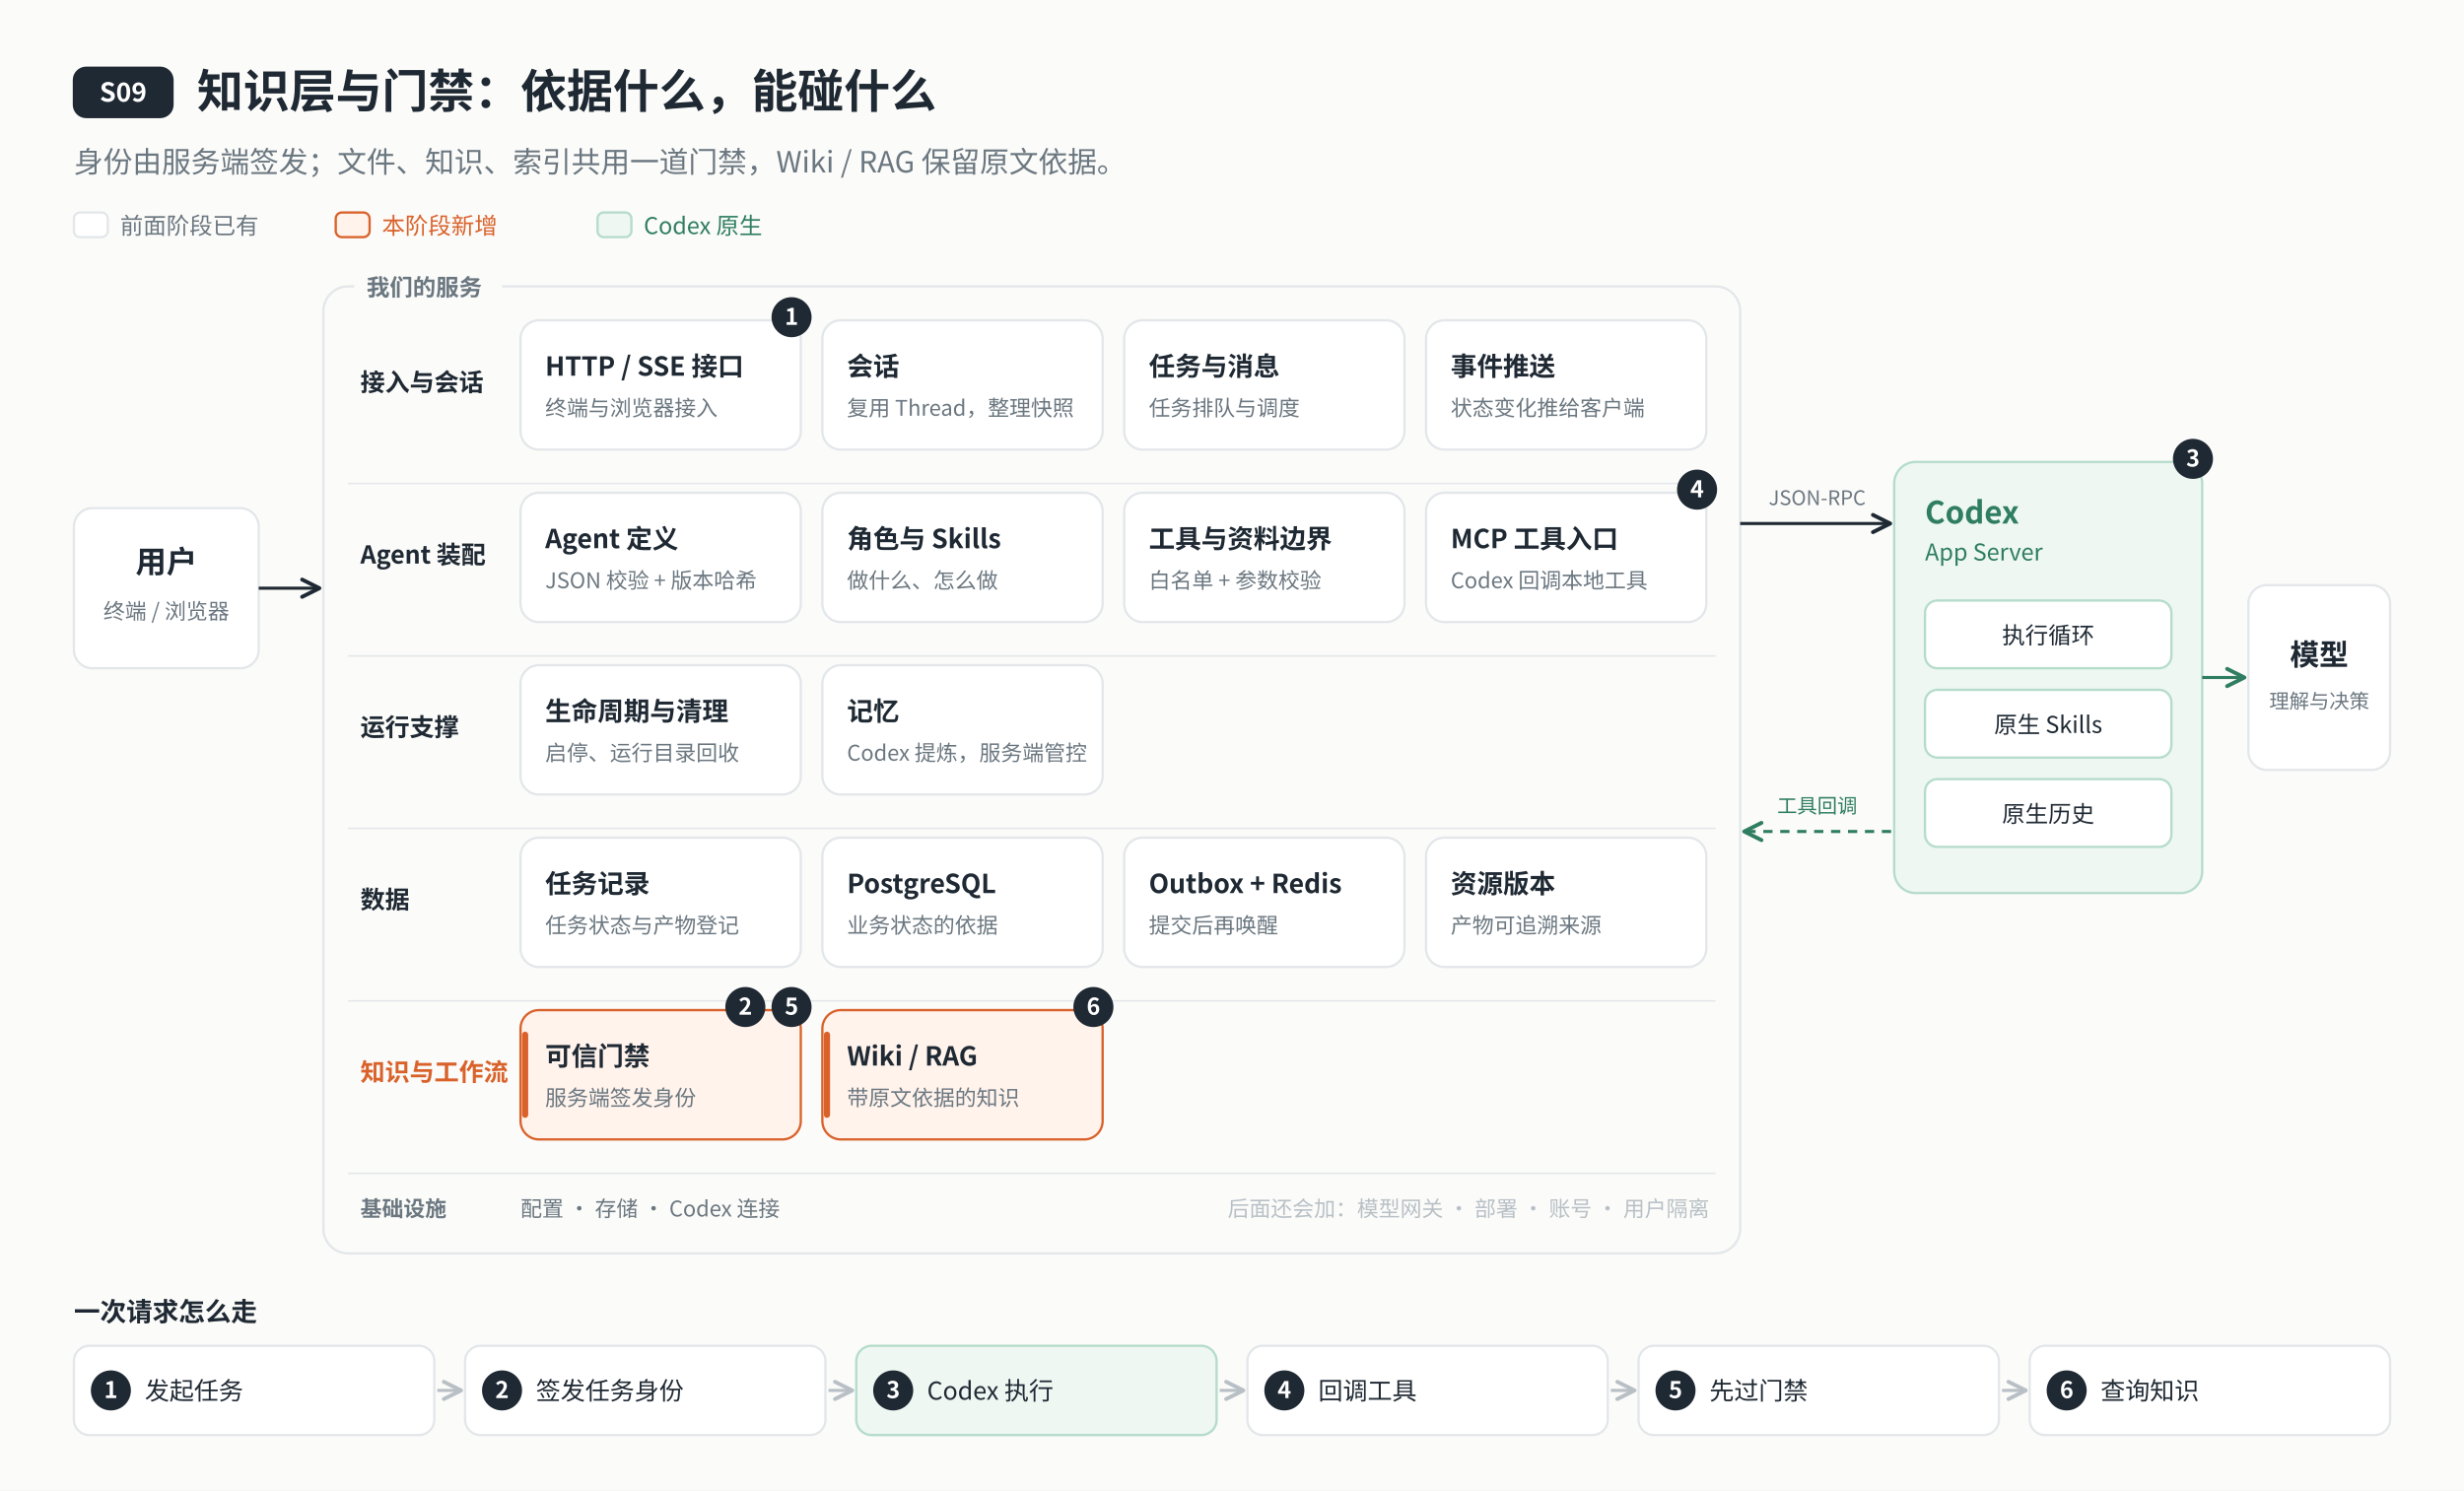
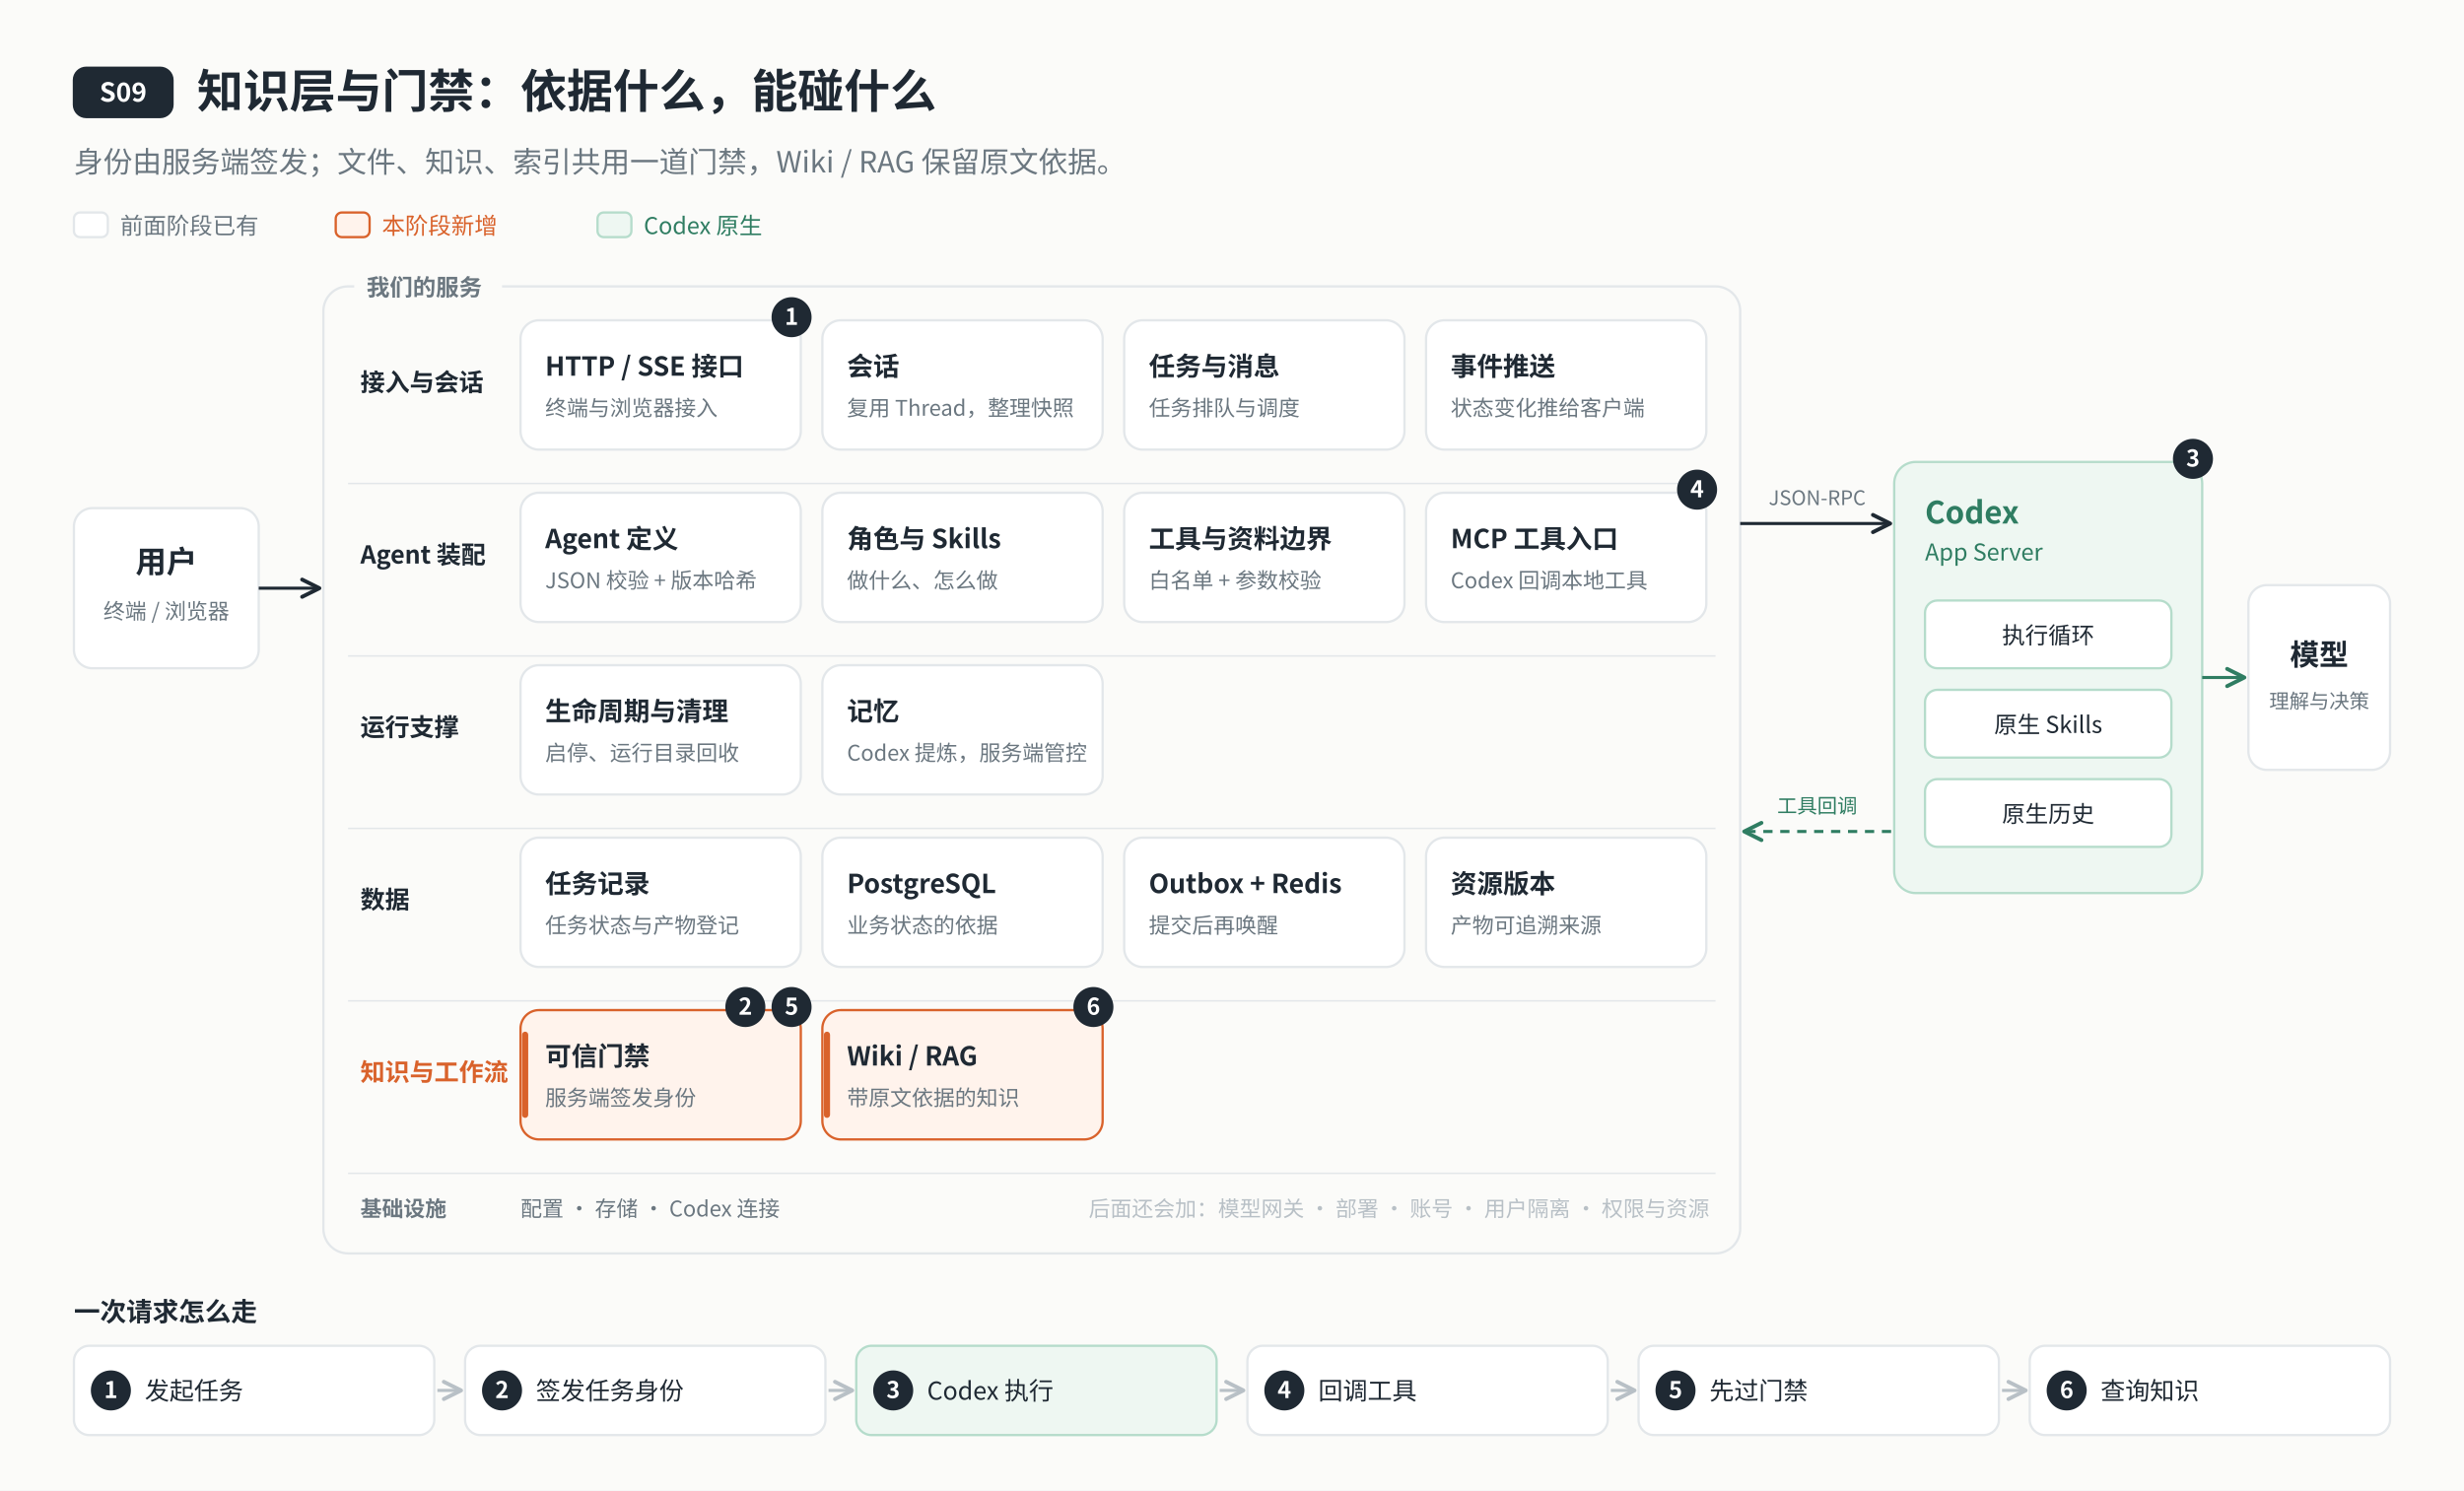
<svg xmlns="http://www.w3.org/2000/svg" width="1600" height="968" viewBox="0 0 1600 968" role="img" aria-labelledby="title desc">
  <defs>
    <marker id="mB8C0C6" viewBox="0 0 10 10" refX="8" refY="5" markerWidth="7" markerHeight="7" orient="auto-start-reverse">
      <path d="M1 1 L9 5 L1 9" fill="none" stroke="#B8C0C6" stroke-width="1.8" stroke-linecap="round" stroke-linejoin="round" />
    </marker>
    <marker id="m1F2933" viewBox="0 0 10 10" refX="8" refY="5" markerWidth="7" markerHeight="7" orient="auto-start-reverse">
      <path d="M1 1 L9 5 L1 9" fill="none" stroke="#1F2933" stroke-width="1.8" stroke-linecap="round" stroke-linejoin="round" />
    </marker>
    <marker id="m2F7D62" viewBox="0 0 10 10" refX="8" refY="5" markerWidth="7" markerHeight="7" orient="auto-start-reverse">
      <path d="M1 1 L9 5 L1 9" fill="none" stroke="#2F7D62" stroke-width="1.8" stroke-linecap="round" stroke-linejoin="round" />
    </marker>
  </defs>
  <g font-family="PingFang SC, Microsoft YaHei, Noto Sans CJK SC, sans-serif">
    <rect x="0" y="0" width="1600" height="968" fill="#FBFBF9" />
    <rect x="48" y="44" width="64" height="32" rx="8" fill="#1F2933" stroke="#1F2933" stroke-width="1.5" />
    <text x="80" y="66" font-size="17" fill="#fff" font-weight="700" text-anchor="middle">S09</text>
    <text x="128" y="70" font-size="30" fill="#1F2933" font-weight="700" text-anchor="start">知识层与门禁：依据什么，能碰什么</text>
    <text x="48" y="112" font-size="19" fill="#6B7780" font-weight="400" text-anchor="start">身份由服务端签发；文件、知识、索引共用一道门禁，Wiki / RAG 保留原文依据。</text>
    <rect x="48" y="138" width="22" height="16" rx="4" fill="#FFFFFF" stroke="#E3E7EA" stroke-width="1.5" />
    <text x="78" y="152" font-size="15" fill="#6B7780" font-weight="400" text-anchor="start">前面阶段已有</text>
    <rect x="218" y="138" width="22" height="16" rx="4" fill="#FFF3EC" stroke="#D9622B" stroke-width="1.5" />
    <text x="248" y="152" font-size="15" fill="#D9622B" font-weight="400" text-anchor="start">本阶段新增</text>
    <rect x="388" y="138" width="22" height="16" rx="4" fill="#EEF7F2" stroke="#B5DCCB" stroke-width="1.5" />
    <text x="418" y="152" font-size="15" fill="#2F7D62" font-weight="400" text-anchor="start">Codex 原生</text>
    <rect x="48" y="330" width="120" height="104" rx="12" fill="#FFFFFF" stroke="#E3E7EA" stroke-width="1.5" />
    <text x="108" y="372" font-size="20" fill="#1F2933" font-weight="600" text-anchor="middle">用户</text>
    <text x="108" y="402" font-size="14" fill="#6B7780" font-weight="400" text-anchor="middle">终端 / 浏览器</text>
    <rect x="210" y="186" width="920" height="628" rx="16" fill="none" stroke="#E3E7EA" stroke-width="1.5" />
    <rect x="230" y="175" width="96" height="22" fill="#FBFBF9" />
    <text x="238" y="192" font-size="15" fill="#6B7780" font-weight="600" text-anchor="start">我们的服务</text>
    <text x="234" y="254" font-size="16" fill="#1F2933" font-weight="600" text-anchor="start">接入与会话</text>
    <rect x="338" y="208" width="182" height="84" rx="12" fill="#FFFFFF" stroke="#E3E7EA" stroke-width="1.5" />
    <text x="354" y="244" font-size="17" fill="#1F2933" font-weight="600" text-anchor="start">HTTP / SSE 接口</text>
    <text x="354" y="270" font-size="14" fill="#6B7780" font-weight="400" text-anchor="start">终端与浏览器接入</text>
    <rect x="534" y="208" width="182" height="84" rx="12" fill="#FFFFFF" stroke="#E3E7EA" stroke-width="1.5" />
    <text x="550" y="244" font-size="17" fill="#1F2933" font-weight="600" text-anchor="start">会话</text>
    <text x="550" y="270" font-size="14" fill="#6B7780" font-weight="400" text-anchor="start">复用 Thread，整理快照</text>
    <rect x="730" y="208" width="182" height="84" rx="12" fill="#FFFFFF" stroke="#E3E7EA" stroke-width="1.5" />
    <text x="746" y="244" font-size="17" fill="#1F2933" font-weight="600" text-anchor="start">任务与消息</text>
    <text x="746" y="270" font-size="14" fill="#6B7780" font-weight="400" text-anchor="start">任务排队与调度</text>
    <rect x="926" y="208" width="182" height="84" rx="12" fill="#FFFFFF" stroke="#E3E7EA" stroke-width="1.5" />
    <text x="942" y="244" font-size="17" fill="#1F2933" font-weight="600" text-anchor="start">事件推送</text>
    <text x="942" y="270" font-size="14" fill="#6B7780" font-weight="400" text-anchor="start">状态变化推给客户端</text>
    <text x="234" y="366" font-size="16" fill="#1F2933" font-weight="600" text-anchor="start">Agent 装配</text>
    <line x1="226" y1="314" x2="1114" y2="314" stroke="#E3E7EA" stroke-width="1" />
    <rect x="338" y="320" width="182" height="84" rx="12" fill="#FFFFFF" stroke="#E3E7EA" stroke-width="1.5" />
    <text x="354" y="356" font-size="17" fill="#1F2933" font-weight="600" text-anchor="start">Agent 定义</text>
    <text x="354" y="382" font-size="14" fill="#6B7780" font-weight="400" text-anchor="start">JSON 校验 + 版本哈希</text>
    <rect x="534" y="320" width="182" height="84" rx="12" fill="#FFFFFF" stroke="#E3E7EA" stroke-width="1.5" />
    <text x="550" y="356" font-size="17" fill="#1F2933" font-weight="600" text-anchor="start">角色与 Skills</text>
    <text x="550" y="382" font-size="14" fill="#6B7780" font-weight="400" text-anchor="start">做什么、怎么做</text>
    <rect x="730" y="320" width="182" height="84" rx="12" fill="#FFFFFF" stroke="#E3E7EA" stroke-width="1.5" />
    <text x="746" y="356" font-size="17" fill="#1F2933" font-weight="600" text-anchor="start">工具与资料边界</text>
    <text x="746" y="382" font-size="14" fill="#6B7780" font-weight="400" text-anchor="start">白名单 + 参数校验</text>
    <rect x="926" y="320" width="182" height="84" rx="12" fill="#FFFFFF" stroke="#E3E7EA" stroke-width="1.5" />
    <text x="942" y="356" font-size="17" fill="#1F2933" font-weight="600" text-anchor="start">MCP 工具入口</text>
    <text x="942" y="382" font-size="14" fill="#6B7780" font-weight="400" text-anchor="start">Codex 回调本地工具</text>
    <text x="234" y="478" font-size="16" fill="#1F2933" font-weight="600" text-anchor="start">运行支撑</text>
    <line x1="226" y1="426" x2="1114" y2="426" stroke="#E3E7EA" stroke-width="1" />
    <rect x="338" y="432" width="182" height="84" rx="12" fill="#FFFFFF" stroke="#E3E7EA" stroke-width="1.5" />
    <text x="354" y="468" font-size="17" fill="#1F2933" font-weight="600" text-anchor="start">生命周期与清理</text>
    <text x="354" y="494" font-size="14" fill="#6B7780" font-weight="400" text-anchor="start">启停、运行目录回收</text>
    <rect x="534" y="432" width="182" height="84" rx="12" fill="#FFFFFF" stroke="#E3E7EA" stroke-width="1.5" />
    <text x="550" y="468" font-size="17" fill="#1F2933" font-weight="600" text-anchor="start">记忆</text>
    <text x="550" y="494" font-size="14" fill="#6B7780" font-weight="400" text-anchor="start">Codex 提炼，服务端管控</text>
    <text x="234" y="590" font-size="16" fill="#1F2933" font-weight="600" text-anchor="start">数据</text>
    <line x1="226" y1="538" x2="1114" y2="538" stroke="#E3E7EA" stroke-width="1" />
    <rect x="338" y="544" width="182" height="84" rx="12" fill="#FFFFFF" stroke="#E3E7EA" stroke-width="1.5" />
    <text x="354" y="580" font-size="17" fill="#1F2933" font-weight="600" text-anchor="start">任务记录</text>
    <text x="354" y="606" font-size="14" fill="#6B7780" font-weight="400" text-anchor="start">任务状态与产物登记</text>
    <rect x="534" y="544" width="182" height="84" rx="12" fill="#FFFFFF" stroke="#E3E7EA" stroke-width="1.5" />
    <text x="550" y="580" font-size="17" fill="#1F2933" font-weight="600" text-anchor="start">PostgreSQL</text>
    <text x="550" y="606" font-size="14" fill="#6B7780" font-weight="400" text-anchor="start">业务状态的依据</text>
    <rect x="730" y="544" width="182" height="84" rx="12" fill="#FFFFFF" stroke="#E3E7EA" stroke-width="1.5" />
    <text x="746" y="580" font-size="17" fill="#1F2933" font-weight="600" text-anchor="start">Outbox + Redis</text>
    <text x="746" y="606" font-size="14" fill="#6B7780" font-weight="400" text-anchor="start">提交后再唤醒</text>
    <rect x="926" y="544" width="182" height="84" rx="12" fill="#FFFFFF" stroke="#E3E7EA" stroke-width="1.5" />
    <text x="942" y="580" font-size="17" fill="#1F2933" font-weight="600" text-anchor="start">资源版本</text>
    <text x="942" y="606" font-size="14" fill="#6B7780" font-weight="400" text-anchor="start">产物可追溯来源</text>
    <text x="234" y="702" font-size="16" fill="#D9622B" font-weight="600" text-anchor="start">知识与工作流</text>
    <line x1="226" y1="650" x2="1114" y2="650" stroke="#E3E7EA" stroke-width="1" />
    <rect x="338" y="656" width="182" height="84" rx="12" fill="#FFF3EC" stroke="#D9622B" stroke-width="1.5" />
    <rect x="339" y="670" width="4" height="56" rx="2" fill="#D9622B" />
    <text x="354" y="692" font-size="17" fill="#1F2933" font-weight="600" text-anchor="start">可信门禁</text>
    <text x="354" y="718" font-size="14" fill="#6B7780" font-weight="400" text-anchor="start">服务端签发身份</text>
    <rect x="534" y="656" width="182" height="84" rx="12" fill="#FFF3EC" stroke="#D9622B" stroke-width="1.5" />
    <rect x="535" y="670" width="4" height="56" rx="2" fill="#D9622B" />
    <text x="550" y="692" font-size="17" fill="#1F2933" font-weight="600" text-anchor="start">Wiki / RAG</text>
    <text x="550" y="718" font-size="14" fill="#6B7780" font-weight="400" text-anchor="start">带原文依据的知识</text>
    <line x1="226" y1="762" x2="1114" y2="762" stroke="#E3E7EA" stroke-width="1" />
    <text x="234" y="790" font-size="14" fill="#6B7780" font-weight="600" text-anchor="start">基础设施</text>
    <text x="338" y="790" font-size="14" fill="#6B7780" font-weight="400" text-anchor="start">配置 · 存储 · Codex 连接</text>
-     <text x="1110" y="790" font-size="14" fill="#B8C0C6" font-weight="400" text-anchor="end">后面还会加：模型网关 · 部署 · 账号 · 用户隔离</text>
+     <text x="1110" y="790" font-size="14" fill="#B8C0C6" font-weight="400" text-anchor="end">后面还会加：模型网关 · 部署 · 账号 · 用户隔离 · 权限与资源</text>
    <rect x="1230" y="300" width="200" height="280" rx="14" fill="#EEF7F2" stroke="#B5DCCB" stroke-width="1.5" />
    <text x="1250" y="340" font-size="20" fill="#2F7D62" font-weight="700" text-anchor="start">Codex</text>
    <text x="1250" y="364" font-size="15" fill="#2F7D62" font-weight="400" text-anchor="start">App Server</text>
    <rect x="1250" y="390" width="160" height="44" rx="8" fill="#FFFFFF" stroke="#B5DCCB" stroke-width="1.5" />
    <text x="1330" y="418" font-size="15" fill="#1F2933" font-weight="500" text-anchor="middle">执行循环</text>
    <rect x="1250" y="448" width="160" height="44" rx="8" fill="#FFFFFF" stroke="#B5DCCB" stroke-width="1.5" />
    <text x="1330" y="476" font-size="15" fill="#1F2933" font-weight="500" text-anchor="middle">原生 Skills</text>
    <rect x="1250" y="506" width="160" height="44" rx="8" fill="#FFFFFF" stroke="#B5DCCB" stroke-width="1.5" />
    <text x="1330" y="534" font-size="15" fill="#1F2933" font-weight="500" text-anchor="middle">原生历史</text>
    <rect x="1460" y="380" width="92" height="120" rx="12" fill="#FFFFFF" stroke="#E3E7EA" stroke-width="1.5" />
    <text x="1506" y="432" font-size="19" fill="#1F2933" font-weight="600" text-anchor="middle">模型</text>
    <text x="1506" y="460" font-size="13" fill="#6B7780" font-weight="400" text-anchor="middle">理解与决策</text>
    <path d="M168,382 L206,382" fill="none" stroke="#1F2933" stroke-width="2" marker-end="url(#m1F2933)" />
    <path d="M1130,340 L1226,340" fill="none" stroke="#1F2933" stroke-width="2" marker-end="url(#m1F2933)" />
    <text x="1180" y="328" font-size="13" fill="#6B7780" font-weight="500" text-anchor="middle">JSON-RPC</text>
    <path d="M1228,540 L1134,540" fill="none" stroke="#2F7D62" stroke-width="2" stroke-dasharray="6 5" marker-end="url(#m2F7D62)" />
    <text x="1180" y="528" font-size="13" fill="#2F7D62" font-weight="500" text-anchor="middle">工具回调</text>
    <path d="M1430,440 L1456,440" fill="none" stroke="#2F7D62" stroke-width="2" marker-end="url(#m2F7D62)" />
    <circle cx="514" cy="206" r="13" fill="#1F2933" />
    <text x="514" y="211" font-size="15" fill="#fff" font-weight="700" text-anchor="middle">1</text>
    <circle cx="484" cy="654" r="13" fill="#1F2933" />
    <text x="484" y="659" font-size="15" fill="#fff" font-weight="700" text-anchor="middle">2</text>
    <circle cx="514" cy="654" r="13" fill="#1F2933" />
    <text x="514" y="659" font-size="15" fill="#fff" font-weight="700" text-anchor="middle">5</text>
    <circle cx="1424" cy="298" r="13" fill="#1F2933" />
    <text x="1424" y="303" font-size="15" fill="#fff" font-weight="700" text-anchor="middle">3</text>
    <circle cx="1102" cy="318" r="13" fill="#1F2933" />
    <text x="1102" y="323" font-size="15" fill="#fff" font-weight="700" text-anchor="middle">4</text>
    <circle cx="710" cy="654" r="13" fill="#1F2933" />
    <text x="710" y="659" font-size="15" fill="#fff" font-weight="700" text-anchor="middle">6</text>
    <text x="48" y="858" font-size="17" fill="#1F2933" font-weight="700" text-anchor="start">一次请求怎么走</text>
    <rect x="48" y="874" width="234" height="58" rx="10" fill="#FFFFFF" stroke="#E3E7EA" stroke-width="1.5" />
    <circle cx="72" cy="903" r="13" fill="#1F2933" />
    <text x="72" y="908" font-size="15" fill="#fff" font-weight="700" text-anchor="middle">1</text>
    <text x="94" y="909" font-size="16" fill="#1F2933" font-weight="500" text-anchor="start">发起任务</text>
    <path d="M284,903 L298,903" fill="none" stroke="#B8C0C6" stroke-width="2" marker-end="url(#mB8C0C6)" />
    <rect x="302" y="874" width="234" height="58" rx="10" fill="#FFFFFF" stroke="#E3E7EA" stroke-width="1.5" />
    <circle cx="326" cy="903" r="13" fill="#1F2933" />
    <text x="326" y="908" font-size="15" fill="#fff" font-weight="700" text-anchor="middle">2</text>
    <text x="348" y="909" font-size="16" fill="#1F2933" font-weight="500" text-anchor="start">签发任务身份</text>
    <path d="M538,903 L552,903" fill="none" stroke="#B8C0C6" stroke-width="2" marker-end="url(#mB8C0C6)" />
    <rect x="556" y="874" width="234" height="58" rx="10" fill="#EEF7F2" stroke="#B5DCCB" stroke-width="1.5" />
    <circle cx="580" cy="903" r="13" fill="#1F2933" />
    <text x="580" y="908" font-size="15" fill="#fff" font-weight="700" text-anchor="middle">3</text>
    <text x="602" y="909" font-size="16" fill="#1F2933" font-weight="500" text-anchor="start">Codex 执行</text>
    <path d="M792,903 L806,903" fill="none" stroke="#B8C0C6" stroke-width="2" marker-end="url(#mB8C0C6)" />
    <rect x="810" y="874" width="234" height="58" rx="10" fill="#FFFFFF" stroke="#E3E7EA" stroke-width="1.5" />
    <circle cx="834" cy="903" r="13" fill="#1F2933" />
    <text x="834" y="908" font-size="15" fill="#fff" font-weight="700" text-anchor="middle">4</text>
    <text x="856" y="909" font-size="16" fill="#1F2933" font-weight="500" text-anchor="start">回调工具</text>
    <path d="M1046,903 L1060,903" fill="none" stroke="#B8C0C6" stroke-width="2" marker-end="url(#mB8C0C6)" />
    <rect x="1064" y="874" width="234" height="58" rx="10" fill="#FFFFFF" stroke="#E3E7EA" stroke-width="1.5" />
    <circle cx="1088" cy="903" r="13" fill="#1F2933" />
    <text x="1088" y="908" font-size="15" fill="#fff" font-weight="700" text-anchor="middle">5</text>
    <text x="1110" y="909" font-size="16" fill="#1F2933" font-weight="500" text-anchor="start">先过门禁</text>
    <path d="M1300,903 L1314,903" fill="none" stroke="#B8C0C6" stroke-width="2" marker-end="url(#mB8C0C6)" />
    <rect x="1318" y="874" width="234" height="58" rx="10" fill="#FFFFFF" stroke="#E3E7EA" stroke-width="1.5" />
    <circle cx="1342" cy="903" r="13" fill="#1F2933" />
    <text x="1342" y="908" font-size="15" fill="#fff" font-weight="700" text-anchor="middle">6</text>
    <text x="1364" y="909" font-size="16" fill="#1F2933" font-weight="500" text-anchor="start">查询知识</text>
  </g>
</svg>
